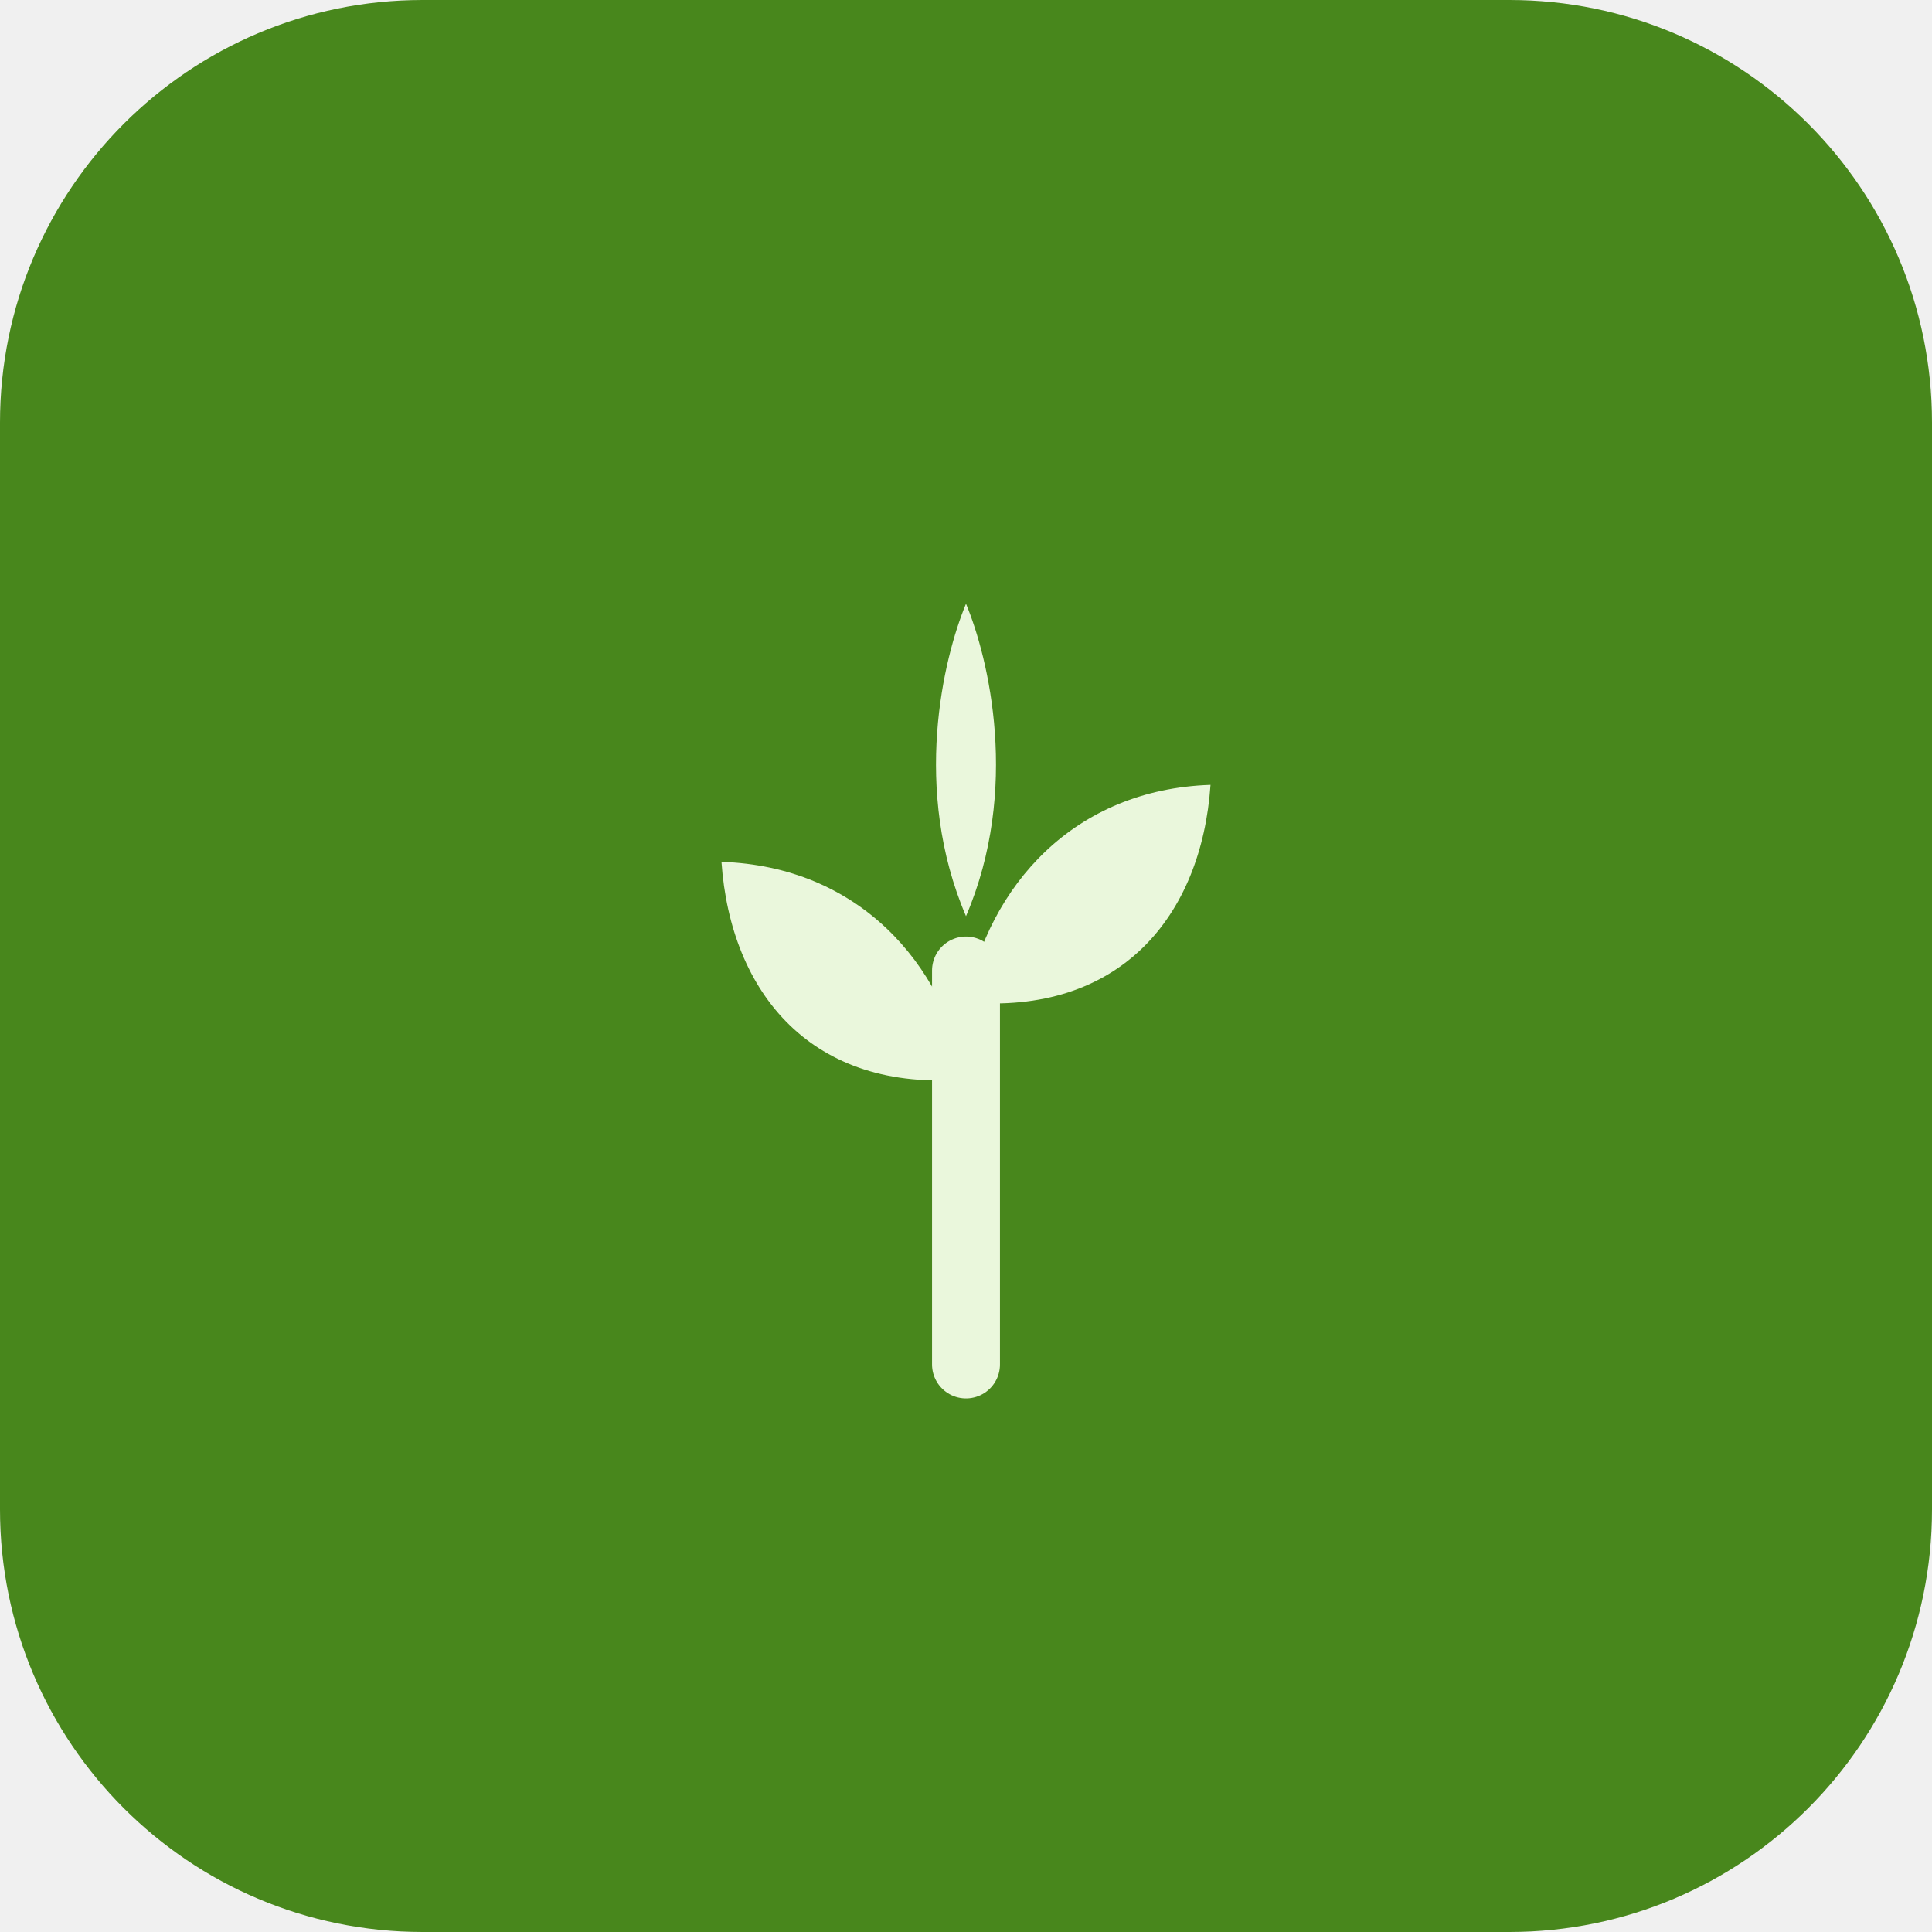
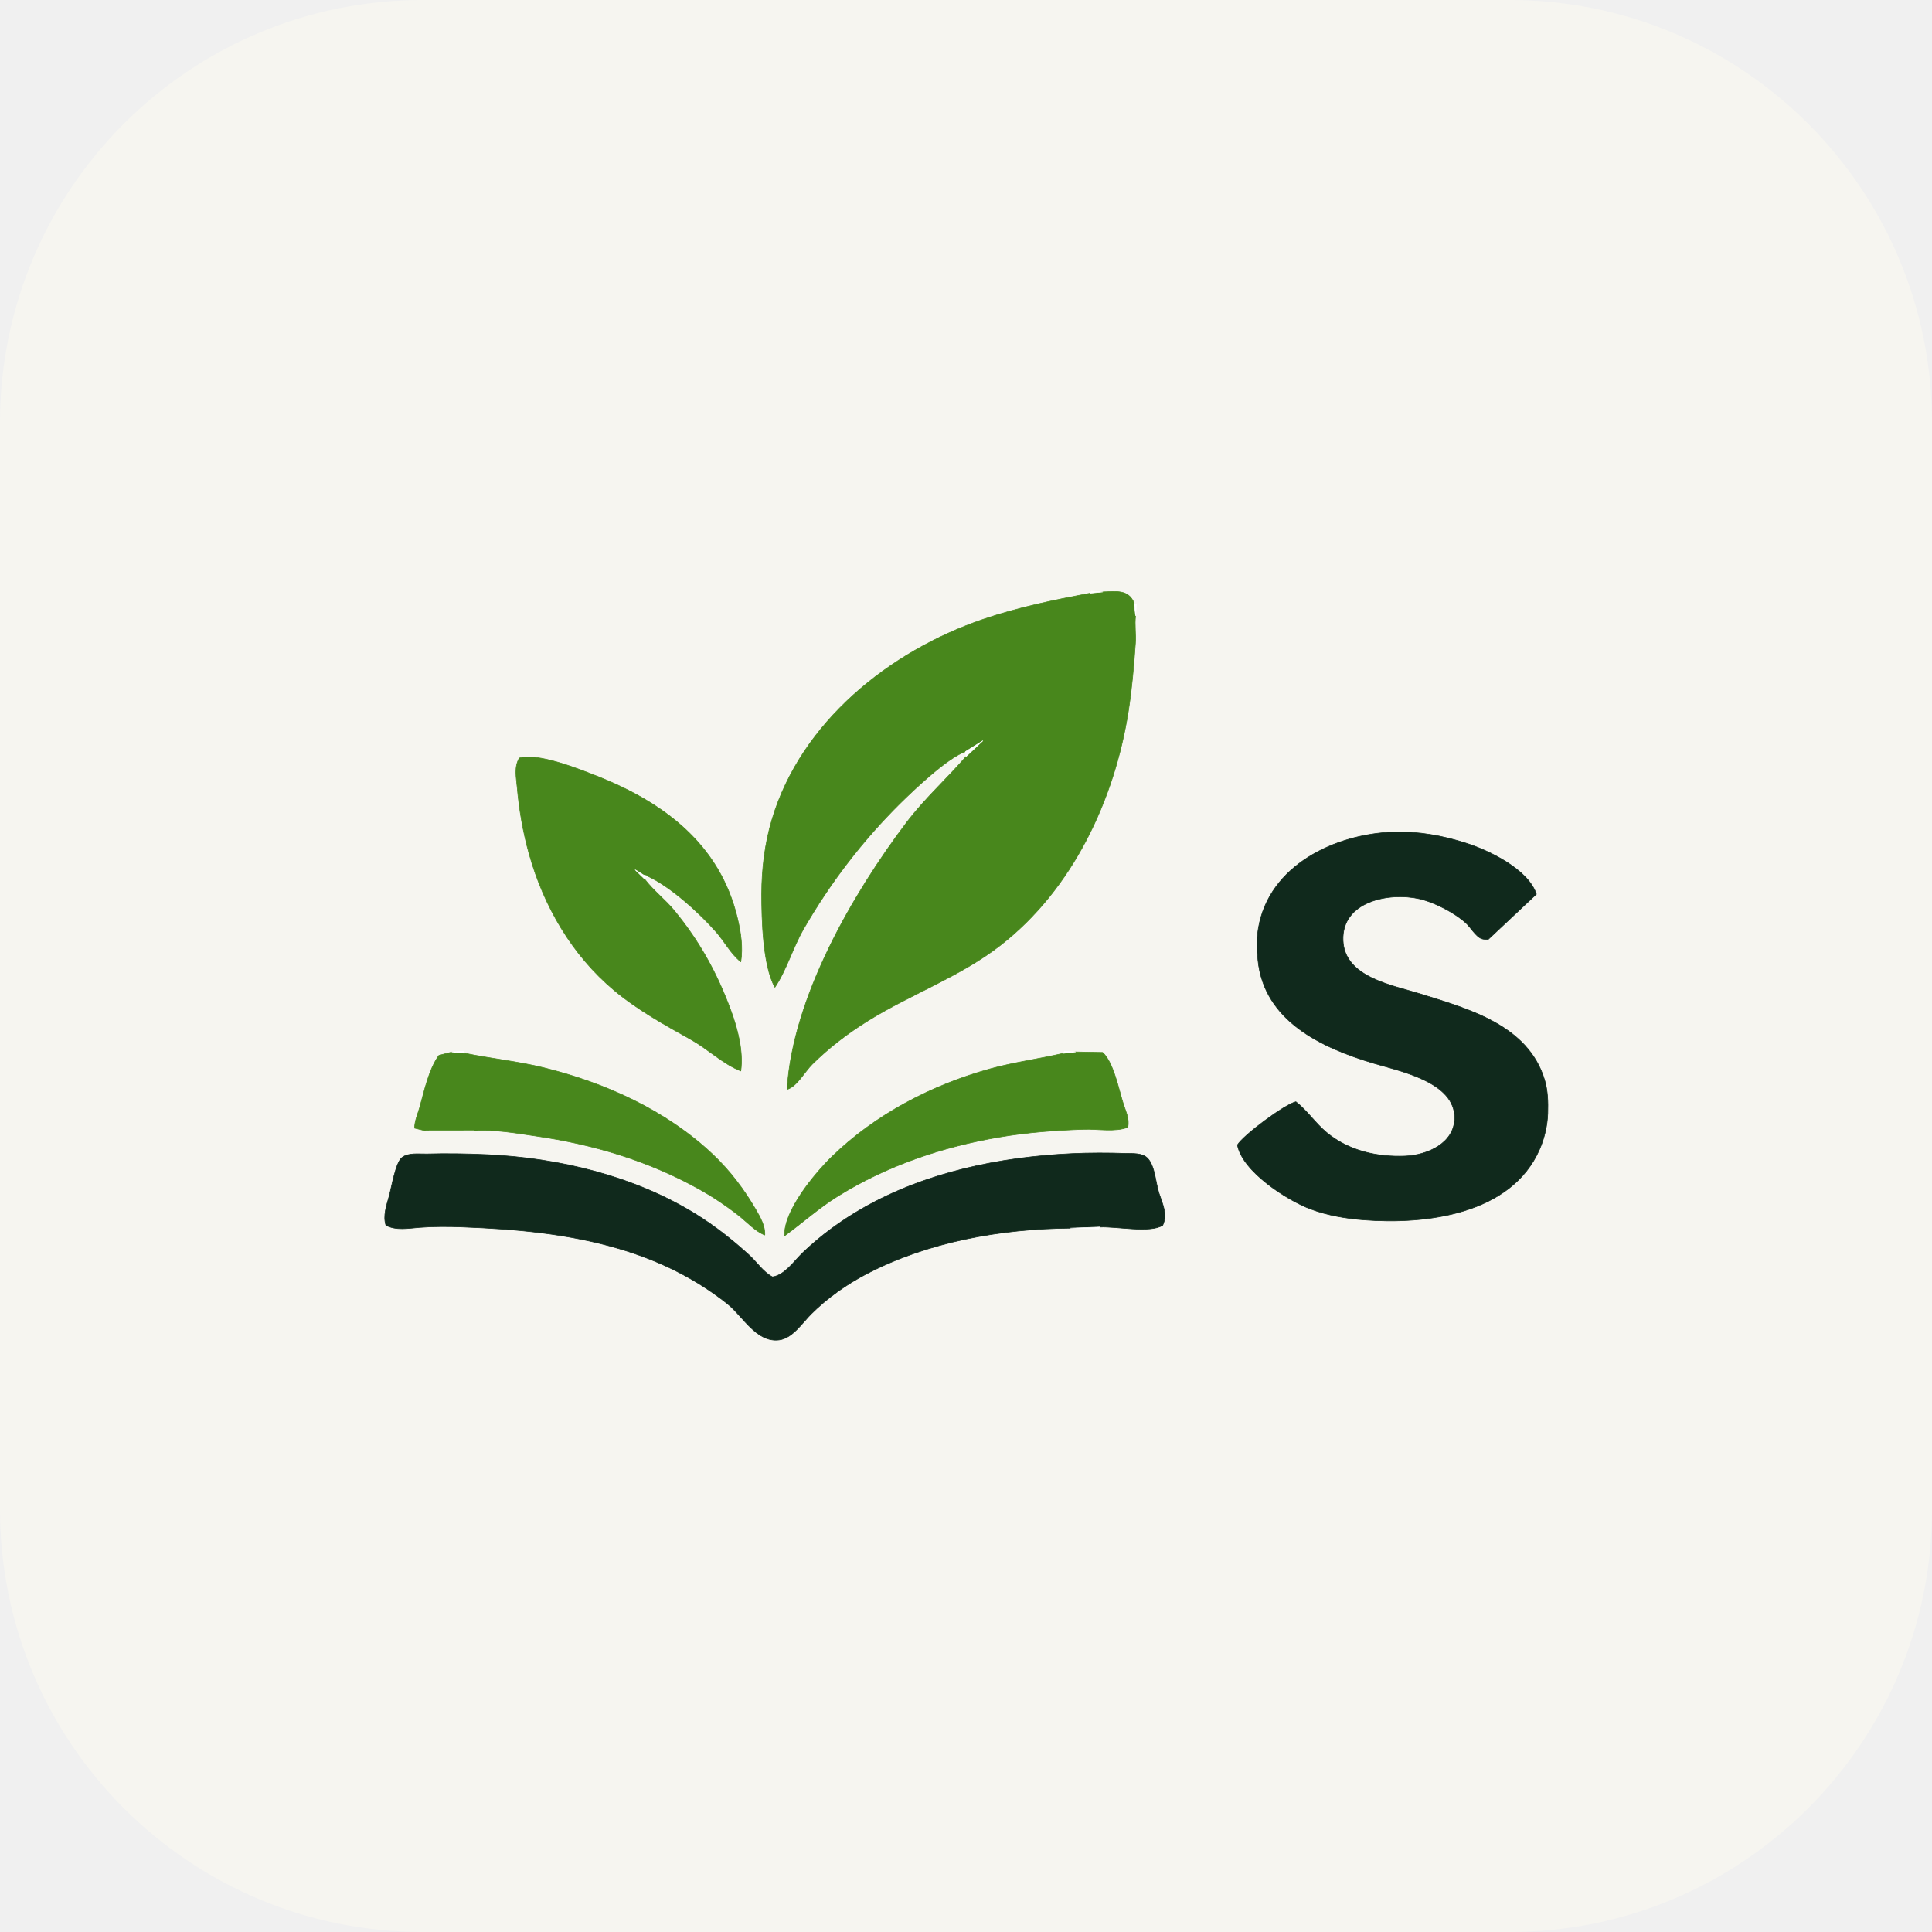
<svg xmlns="http://www.w3.org/2000/svg" viewBox="0 0 512 512" width="512" height="512">
-   <rect width="512" height="512" rx="112" fill="#48871c" />
-   <g transform="translate(256 256) scale(0.6) translate(-256 -256)">
-     <g fill="none" stroke="#eaf7dc" stroke-width="30" stroke-linecap="round" stroke-linejoin="round">
-       <path d="M256 432 L256 258" />
-     </g>
-     <g fill="#eaf7dc">
-       <path d="M256 306 C188 312 152 268 148 210 C208 212 246 254 256 306 Z" />
-       <path d="M256 272 C324 278 360 234 364 176 C304 178 266 220 256 272 Z" />
-       <path d="M256 234 C232 178 246 120 256 96 C266 120 280 178 256 234 Z" />
-     </g>
-   </g>
+   <rect width="512" height="512" rx="112" fill="#f6f5f0" />
+   <svg x="96" y="96" width="320" height="320" viewBox="112 216 496 334" preserveAspectRatio="xMidYMid meet">
+     <path d="M416.14 229.33C421.55 229.16 426.77 228.17 429.1 234C429.29 235.71 429.48 237.41 429.67 239.12C429.21 242.85 429.86 246.66 429.6 250.42C428.94 259.74 428.14 269.13 426.69 278.37C420.95 314.85 403.68 351.56 374.07 374.55C357.52 387.4 337.59 394.43 319.9 405.39C311.58 410.55 303.81 416.46 296.85 423.36C293.63 426.55 290.62 432.45 286.5 433.7C288.75 396.17 313.32 353.52 335.57 324.08C342.98 314.28 352.08 306.17 360.06 296.91C362.34 294.77 364.61 292.64 366.89 290.5C364.52 291.98 362.15 293.45 359.79 294.93C352.58 297.34 338.57 310.62 332.82 316.32C317.34 331.68 304.2 348.88 293.3 367.77C288.95 375.31 286.26 384.7 281.5 391.74C276.48 382.76 276.07 363.69 276.07 353.5C276.08 343.12 277.35 332.66 280.34 322.71C292.31 282.79 328.57 253.71 367.1 240.57C381.54 235.65 396.05 232.68 411 229.84C412.71 229.67 414.43 229.5 416.14 229.33ZM229.13 346.04C228.59 345.89 228.04 345.74 227.5 345.6C226.38 344.9 225.25 344.2 224.13 343.5C225.4 344.75 226.68 345.99 227.95 347.24C231.45 351.93 236.44 355.7 240.2 360.27C250.52 372.84 257.8 386 263.41 401.26C266.21 408.89 268.6 417.98 267.5 426.12C260.28 423.31 254.05 417.17 247.23 413.33C236.27 407.18 225.2 401.13 215.5 393.01C198.16 378.5 186.56 358.46 180.53 336.92C178.01 327.9 176.46 318.87 175.63 309.55C175.25 305.36 174.34 301.31 176.5 297.59C184 295.35 200.28 301.82 207.7 304.73C235.67 315.67 258.87 332.85 266.14 363.46C267.54 369.34 268.41 375.28 267.5 381.28C263.4 378.01 260.9 373.06 257.43 369.09C250.64 361.32 238.5 350.26 229.13 346.04ZM1035 487.25C1030 487.23 1025 487.22 1020 487.21C1000.41 484.31 981.78 477.47 968.47 462.01C944.48 434.16 943.55 383.22 967.52 355.03C983.01 336.81 1005.73 327.55 1029.5 327.85C1048.95 328.1 1067.73 334.14 1082.34 347.13C1111.52 373.09 1112.96 428.89 1089.36 458.84C1075.58 476.33 1056.49 484.41 1035 487.25ZM1356 487.18C1350.67 487.19 1345.33 487.2 1340 487.21C1330.18 485.74 1321.07 483.69 1312 479.49C1288.37 468.53 1274.45 445.13 1270.82 420C1270.64 418.05 1270.47 416.11 1270.29 414.16C1270.29 409.72 1270.28 405.29 1270.28 400.85C1270.44 399.24 1270.61 397.62 1270.77 396C1273.98 380.81 1277.55 366.62 1288.04 354.56C1296.71 344.59 1308.07 336.39 1320.71 332.25C1348.68 323.08 1384.94 327.46 1405.97 349.55C1436.47 381.59 1432.29 443.45 1397.52 471.05C1385.26 480.77 1371.1 484.53 1356 487.18ZM1190.13 330.32C1191.75 330.5 1193.38 330.69 1195 330.88C1199.1 332.2 1203.39 332.66 1207.5 333.95C1218.1 337.25 1228.64 343.08 1236.57 350.93C1267.89 381.94 1264.96 438.69 1231.29 466.82C1211.35 483.47 1185.24 484.54 1160.5 484.75C1151.5 484.82 1142.5 484.78 1133.5 484.72C1129.08 484.69 1124.03 485.39 1120.01 483.5C1117.57 476.77 1119.2 456.74 1119.18 448.5C1119.12 422.5 1119.18 396.5 1119.16 370.5C1119.16 361.5 1119.13 352.5 1119.17 343.5C1119.19 339.23 1118.5 334.44 1120.1 330.5C1143.44 330.44 1166.78 330.38 1190.13 330.32ZM813 482.9C813.01 432.64 813.01 382.39 813.02 332.13C816.64 329.91 821.36 330.67 825.5 330.67C834.5 330.68 843.5 330.64 852.5 330.66C879.02 330.74 921.78 326.94 932.24 359.32C933.73 363.96 934.45 368.6 934.23 373.5C933.95 379.87 932.46 386.03 928.91 391.37C926.25 395.38 922.43 399.32 918.2 401.7C915.86 403.02 913.34 403.76 911.31 405.5C919.01 408.7 926.03 411.22 931.66 417.82C945.67 434.25 941.91 459.7 925.47 472.99C906.08 488.66 866.11 484.74 842.5 484.67C835.85 484.65 817.8 486.3 813 482.9ZM845.89 357.09C845.72 357.23 845.55 357.36 845.39 357.5C845.37 362 845.35 366.5 845.33 371C845.47 378.83 845.61 386.67 845.75 394.5C855.16 394.6 864.58 394.7 874 394.81C875.63 394.63 877.26 394.46 878.89 394.28C890.53 393.98 898.93 386.48 898.45 374.5C898.28 370.26 897.12 366.44 894.24 363.24C885.87 353.98 869.64 356.33 858.5 356.4C854.52 356.43 849.39 355.55 845.89 357.09ZM1019.74 356.38C968.17 365.8 974.21 466.72 1033.5 459.27C1082.2 453.15 1084.48 364.23 1036.47 356.13C1030.99 355.21 1025.2 355.38 1019.74 356.38ZM1340.61 356.28C1295.45 364.1 1292.46 444.56 1334.76 457.67C1342.08 459.94 1350.76 460.06 1358.26 458.61C1375.13 455.35 1385.92 439.44 1389.31 423.68C1395.04 396.98 1388.17 359.89 1355.5 356.08C1350.59 355.51 1345.49 355.43 1340.61 356.28ZM1177 456.79C1178.64 456.61 1180.28 456.44 1181.93 456.26C1209.61 454.41 1221.76 433.13 1222.16 407.5C1222.35 395.41 1220.05 382.91 1212.28 373.19C1200.96 359.04 1183.44 357.22 1166.5 357.41C1162.24 357.46 1157.7 357.12 1153.5 357.7C1150.95 365.68 1152.61 380.61 1152.62 389.5C1152.63 404.5 1152.6 419.5 1152.6 434.5C1152.6 441.47 1151.33 449.72 1152.83 456.5C1160.88 456.6 1168.94 456.69 1177 456.79ZM148.84 418.33C150.56 418.49 152.28 418.64 154 418.8C164.79 421.06 175.79 422.12 186.54 424.78C211.91 431.03 236.94 442.35 256.05 460.45C263 467.04 268.76 474.65 273.58 482.92C275.37 486.01 277.61 489.88 277.35 493.5C273.49 492.02 270.15 488.26 266.83 485.65C261.63 481.54 255.86 477.67 250.06 474.47C229.23 462.93 206.99 456.3 183.51 452.87C175.26 451.66 166.4 450.04 158.04 450.68C151.37 450.69 144.71 450.7 138.04 450.71C136.53 450.34 135.01 449.97 133.5 449.6C133.48 446.68 134.76 444.01 135.55 441.22C137.47 434.45 139.32 425.39 143.5 419.71C145.28 419.25 147.06 418.79 148.84 418.33ZM404.96 418.3C408.67 418.37 412.38 418.43 416.09 418.5C420.6 422.44 422.79 433.95 424.67 439.77C425.78 443.2 427.13 445.68 426.5 449.23C421.42 451.29 414.06 449.9 408.5 450.08C396.75 450.46 385.2 451.33 373.62 453.3C350.2 457.29 327.36 465.06 307.16 477.67C299.48 482.46 292.79 488.51 285.5 493.82C284.97 483.69 297.81 468.27 304.87 461.37C322.66 444 345.86 431.93 369.71 425.3C379.71 422.52 389.93 421.2 400 418.86C401.65 418.67 403.31 418.49 404.96 418.3ZM845.7 420.01C845.58 423.01 845.45 426 845.33 429C845.33 435.33 845.32 441.67 845.32 448C845.35 451.5 845.38 455 845.41 458.5C845.61 458.59 845.8 458.69 846 458.78C851.04 459.57 856.37 459.2 861.5 459.22C877.46 459.27 905.72 462.1 905.01 438.5C904.35 416.53 879.02 419.01 863.5 419C858.25 418.99 850.13 417.59 845.7 420.01Z" fill="#48871c" fill-rule="evenodd" stroke="#48871c" stroke-width="0.25" stroke-linejoin="round" />
+     <path d="M594.29 353.5C587.69 359.7 581.1 365.9 574.5 372.09C573.53 371.98 572.67 372.14 571.72 371.76C569.31 370.8 567.21 366.99 565.26 365.25C563.35 363.55 561.06 361.97 558.85 360.69C555.19 358.55 550.39 356.34 546.24 355.4C533.82 352.57 514.26 356.4 514.87 372.5C515.43 387.59 535 390.85 546.29 394.36C566.23 400.57 590.83 407.2 597.65 429.73C598.99 434.15 599.13 438.89 598.98 443.5C598.81 448.48 597.63 453.64 595.64 458.22C583.95 485.1 548.91 489.24 523.5 487.29C516.05 486.72 508.61 485.47 501.58 482.85C491.87 479.22 473.48 467.39 471.49 456.5C474.05 452.36 490.87 439.88 495.5 438.76C500.12 442.34 503.54 447.6 508.12 451.39C517.25 458.95 528.89 461.56 540.5 461.07C549.4 460.69 560.6 455.89 560.72 445.5C560.9 430.72 538.58 426.27 527.53 422.98C506.12 416.6 482.41 405.64 479.91 380.5C479.49 376.26 479.38 371.75 480.09 367.53C484.44 341.61 511.65 328.81 535.5 327.97C545.79 327.61 556.02 329.49 565.73 332.64C575.16 335.7 590.99 343.4 594.29 353.5ZM620 330.81C628.67 330.82 637.33 330.83 646 330.83C649.2 333.57 648.36 337.58 648.37 341.5C648.38 349.83 648.44 358.17 648.43 366.5C648.39 393.5 648.3 420.5 648.35 447.5C648.36 455.5 648.48 463.5 648.4 471.5C648.36 475.51 648.8 479.83 647.19 483.5C641.73 486.48 632.65 484.85 626.5 484.79C623.42 484.76 620.67 485.12 618.03 483.5C615.46 477.2 617.02 456.46 616.99 448.5C616.87 421.17 617.06 393.83 617.07 366.5C617.07 358.17 616.99 349.83 617.03 341.5C617.05 337.33 616.24 333.35 620 330.81ZM679 330.74C686.67 330.77 694.33 330.81 702 330.84C706.38 334.55 704.64 343.23 704.64 348.5C704.63 358.17 704.69 367.83 704.66 377.5C704.65 382.58 703.77 388.36 705.5 393C710.79 390.4 716.13 381.32 719.97 376.47C728.65 365.52 737.66 354.82 746.58 344.1C750.23 339.7 753.33 334.29 758 330.88C770 330.85 782 330.82 794 330.79C794.65 331.69 795.29 332.6 795.94 333.5C777.49 355.17 759.03 376.83 740.58 398.5C743.21 405.86 749.93 412.67 754.47 419.06C764.17 432.67 773.81 446.31 783.72 459.76C787.13 464.39 790.4 469.11 793.8 473.73C795.24 475.68 798.08 478.41 798.72 480.77C799.02 481.87 798.74 482.42 798.75 483.5C794.82 486.04 784.43 484.81 779.5 484.82C774.2 484.82 762.09 486.19 757.67 483.86C753.05 481.43 747.89 471.17 744.82 466.69C737.65 456.25 730.27 445.93 722.89 435.64C719.33 430.68 716.18 424.64 711.5 420.76C709.51 422.73 705.74 425.81 704.95 428.55C703.85 432.35 704.7 437.56 704.7 441.5C704.72 450.83 704.69 460.17 704.61 469.5C704.57 474.07 705.44 479.47 703.5 483.65C700.56 485.05 697.77 484.8 694.5 484.8C688.25 484.8 679.29 486.53 673.73 483.5C672.03 478.97 672.98 473.33 673.01 468.5C673.06 458.83 672.99 449.17 673.02 439.5C673.1 414.83 672.77 390.17 673.02 365.5C673.11 356.3 671.46 340.86 673.57 332.5C675.38 331.91 677.19 331.33 679 330.74ZM415 490.23C410.99 490.38 406.98 490.53 402.97 490.68C374.35 490.95 344.62 496.19 319.02 509.54C310.88 513.79 302.94 519.45 296.42 525.93C292.76 529.58 288.76 535.88 283.3 536.6C273.9 537.83 268.34 526.76 261.85 521.63C248.56 511.12 233.69 503.91 217.45 499.11C196.55 492.93 175.19 491.05 153.5 490.21C147.6 489.98 141.47 489.92 135.58 490.38C130.99 490.74 125.88 491.73 121.72 489.5C120.45 485.62 121.97 481.41 123.05 477.52C124.03 474.01 125.66 463.96 128.23 461.76C130.8 459.57 135.39 460.28 138.5 460.2C146.77 459.98 154.98 460.1 163.25 460.48C192.85 461.83 224.02 469.33 249.35 485.15C257.15 490.02 264.03 495.49 270.83 501.65C274.08 504.59 276.63 508.66 280.5 510.71C285.59 510 289.45 504.08 293.11 500.61C300.41 493.66 308.49 487.73 317.24 482.7C343.19 467.76 373.87 461.43 403.5 460.06C410.84 459.72 418.16 459.73 425.5 459.98C428.39 460.07 432.35 459.69 434.57 461.95C437.61 465.04 437.93 472.26 439.26 476.29C440.73 480.77 442.89 484.97 440.81 489.5C435.62 492.85 421.62 489.86 415 490.23Z" fill="#10291c" fill-rule="evenodd" stroke="#10291c" stroke-width="0.25" stroke-linejoin="round" />
+     <path d="M416.14 229.33C414.43 229.5 412.71 229.67 411 229.84C411.17 229.56 411.33 229.28 411.5 229C413.05 229.11 414.59 229.22 416.14 229.33ZM429.1 234C429.4 234.17 429.7 234.33 430 234.5C429.89 236.04 429.78 237.58 429.67 239.12C429.48 237.41 429.29 235.71 429.1 234ZM360.06 296.91C359.97 296.25 359.88 295.59 359.79 294.93C362.15 293.45 364.52 291.98 366.89 290.5C364.61 292.64 362.34 294.77 360.06 296.91ZM646 330.83C637.33 330.83 628.67 330.82 620 330.81C623.94 328.8 633.65 330 638.5 330C641.14 330 643.78 329.67 646 330.83ZM702 330.84C694.33 330.81 686.67 330.77 679 330.74C682.23 329.25 698.95 329.23 702 330.84ZM794 330.79C782 330.82 770 330.85 758 330.88C760.62 329.43 764.35 330 767.5 330C773.27 330 789.74 328.68 794 330.79ZM1190.13 330.32C1191.59 330.21 1193.04 330.11 1194.5 330C1194.67 330.29 1194.83 330.59 1195 330.88C1193.38 330.69 1191.75 330.5 1190.13 330.32ZM813.02 332.13C813.01 382.39 813.01 432.64 813 482.9C811.37 480.5 812 476.63 812 473.5C812 466.17 812 458.83 812 451.5C812 423.17 812 394.83 812 366.5C812 358.5 812 350.5 812 342.5C812 339.17 811.24 334.65 813.02 332.13ZM229.13 346.04C228.74 346.44 228.34 346.84 227.95 347.24C226.68 345.99 225.4 344.75 224.13 343.5C225.25 344.2 226.38 344.9 227.5 345.6C228.04 345.74 228.59 345.89 229.13 346.04ZM845.89 357.09C845.92 361.56 845.96 366.03 846 370.5C845.78 370.67 845.55 370.83 845.33 371C845.35 366.5 845.37 362 845.39 357.5C845.55 357.36 845.72 357.23 845.89 357.09ZM878.89 394.28C877.26 394.46 875.63 394.63 874 394.81C874.17 394.54 874.33 394.27 874.5 394C875.96 394.09 877.43 394.19 878.89 394.28ZM1270.77 396C1270.61 397.62 1270.44 399.24 1270.28 400.85C1270.19 399.4 1270.09 397.95 1270 396.5C1270.26 396.33 1270.51 396.17 1270.77 396ZM1270.29 414.16C1270.47 416.11 1270.64 418.05 1270.82 420C1270.55 419.83 1270.27 419.67 1270 419.5C1270.1 417.72 1270.19 415.94 1270.29 414.16ZM148.84 418.33C150.39 418.22 151.95 418.11 153.5 418C153.67 418.27 153.83 418.53 154 418.8C152.28 418.64 150.56 418.49 148.84 418.33ZM404.96 418.3C403.31 418.49 401.65 418.67 400 418.86C400.17 418.57 400.33 418.29 400.5 418C401.99 418.1 403.47 418.2 404.96 418.3ZM845.7 420.01C845.8 422.84 845.9 425.67 846 428.5C845.78 428.67 845.55 428.83 845.33 429C845.45 426 845.58 423.01 845.7 420.01ZM845.32 448C845.54 448.17 845.77 448.33 846 448.5C846 451.93 846 455.35 846 458.78C845.8 458.69 845.61 458.59 845.41 458.5C845.38 455 845.35 451.5 845.32 448ZM158.04 450.68C151.37 450.69 144.71 450.7 138.04 450.71C144.71 450.7 151.37 450.69 158.04 450.68ZM1181.93 456.26C1180.28 456.44 1178.64 456.61 1177 456.79C1177.17 456.52 1177.33 456.26 1177.5 456C1178.98 456.09 1180.45 456.18 1181.93 456.26ZM1020 487.21C1025 487.22 1030 487.23 1035 487.25C1034.83 487.5 1034.67 487.75 1034.5 488C1029.83 488 1025.17 488 1020.5 488C1020.33 487.74 1020.17 487.47 1020 487.21ZM1340 487.21C1345.33 487.2 1350.67 487.19 1356 487.18C1355.83 487.45 1355.67 487.73 1355.5 488C1350.5 488 1345.5 488 1340.5 488C1340.33 487.74 1340.17 487.47 1340 487.21ZM415 490.23C414.83 490.49 414.67 490.74 414.5 491C410.66 490.89 406.82 490.79 402.97 490.68C406.98 490.53 410.99 490.38 415 490.23Z" fill="#ffffff" fill-rule="evenodd" stroke="#ffffff" stroke-width="0.25" stroke-linejoin="round" />
+   </svg>
</svg>
